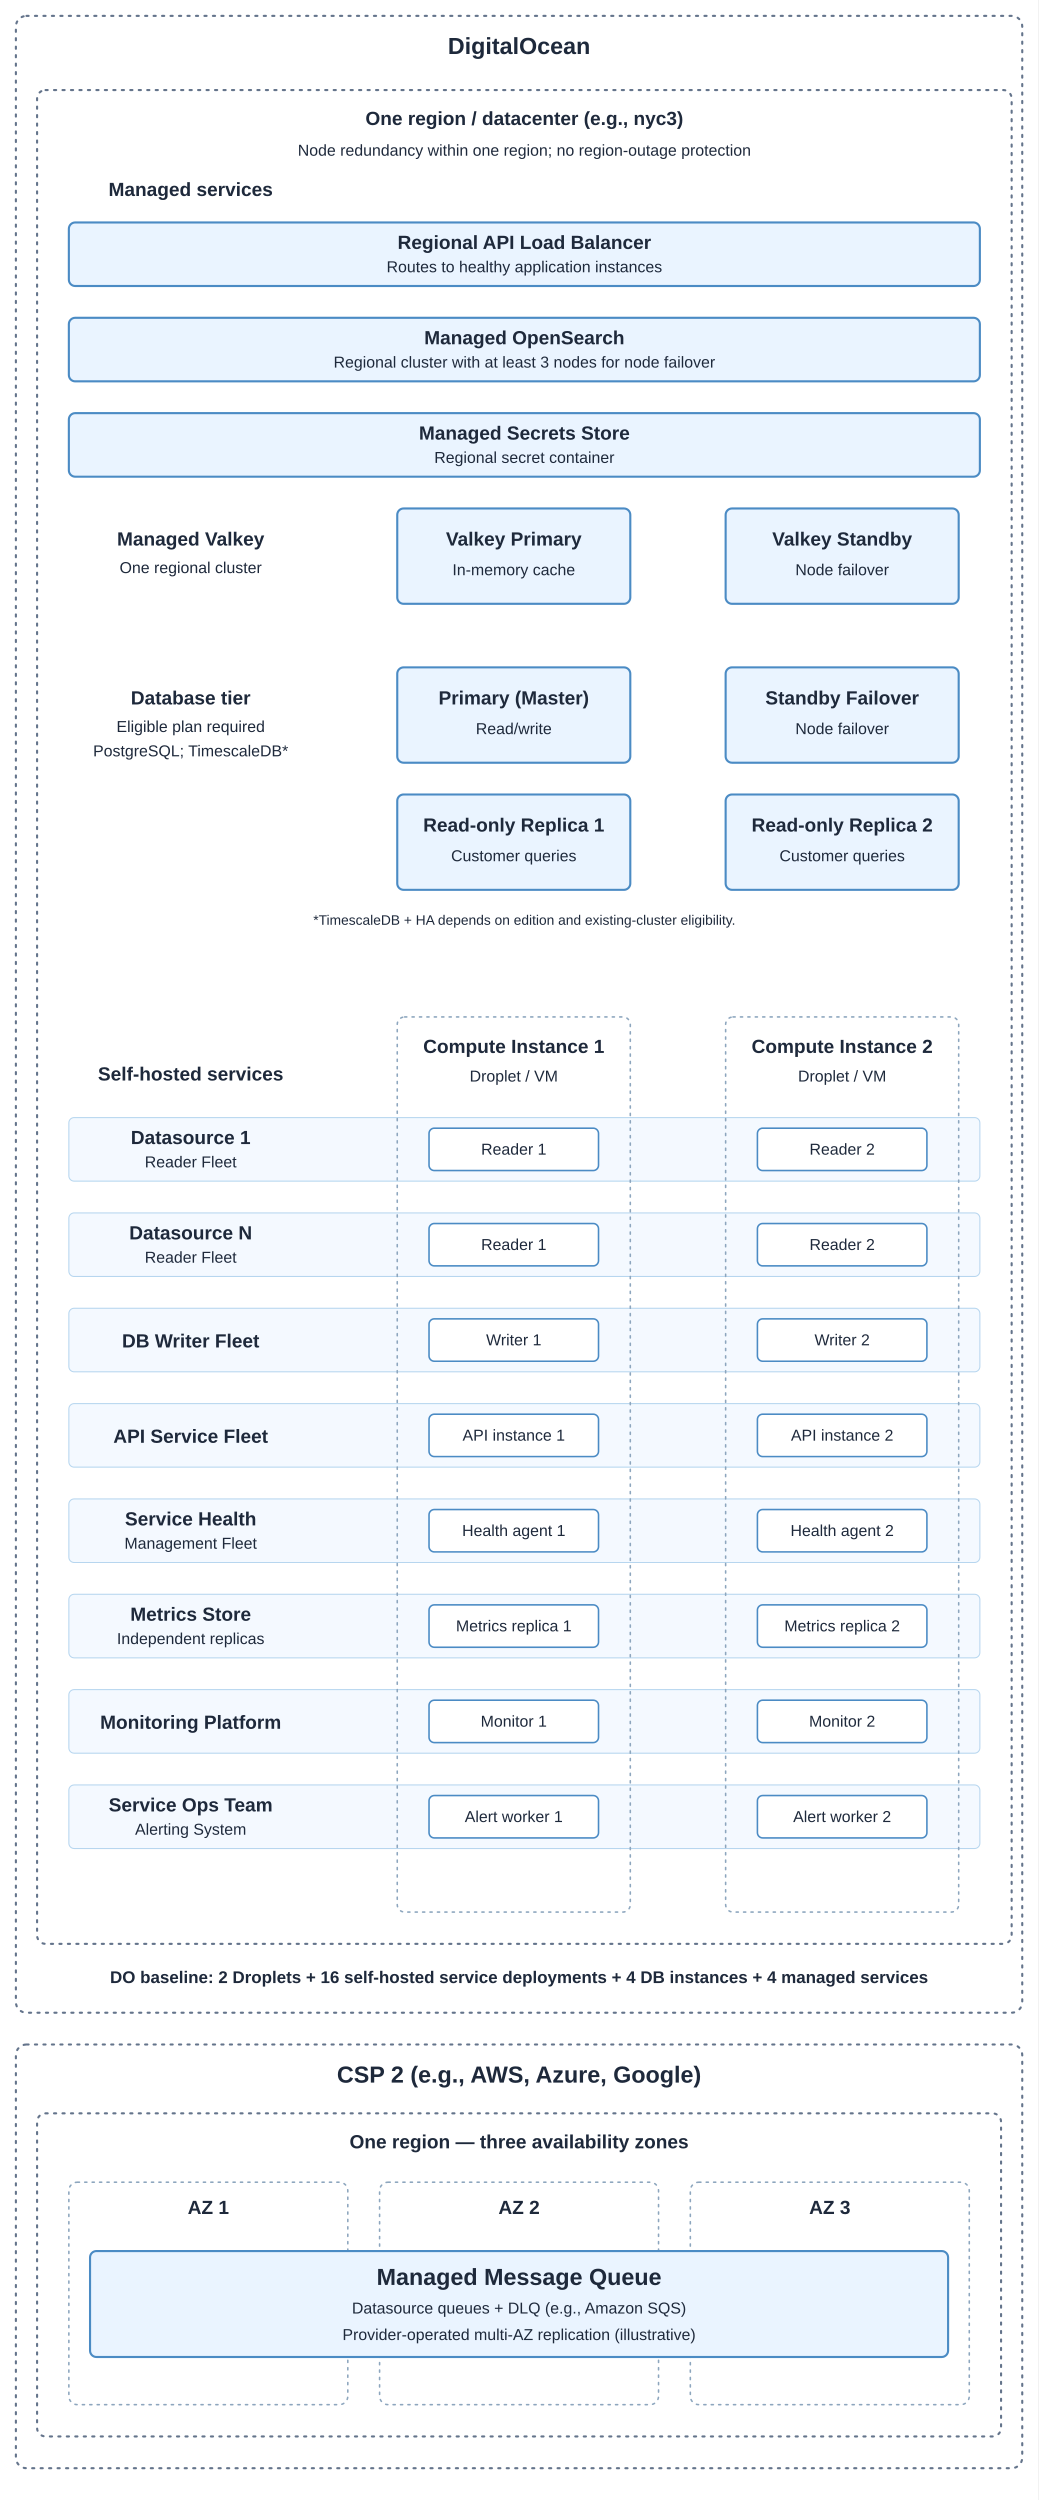
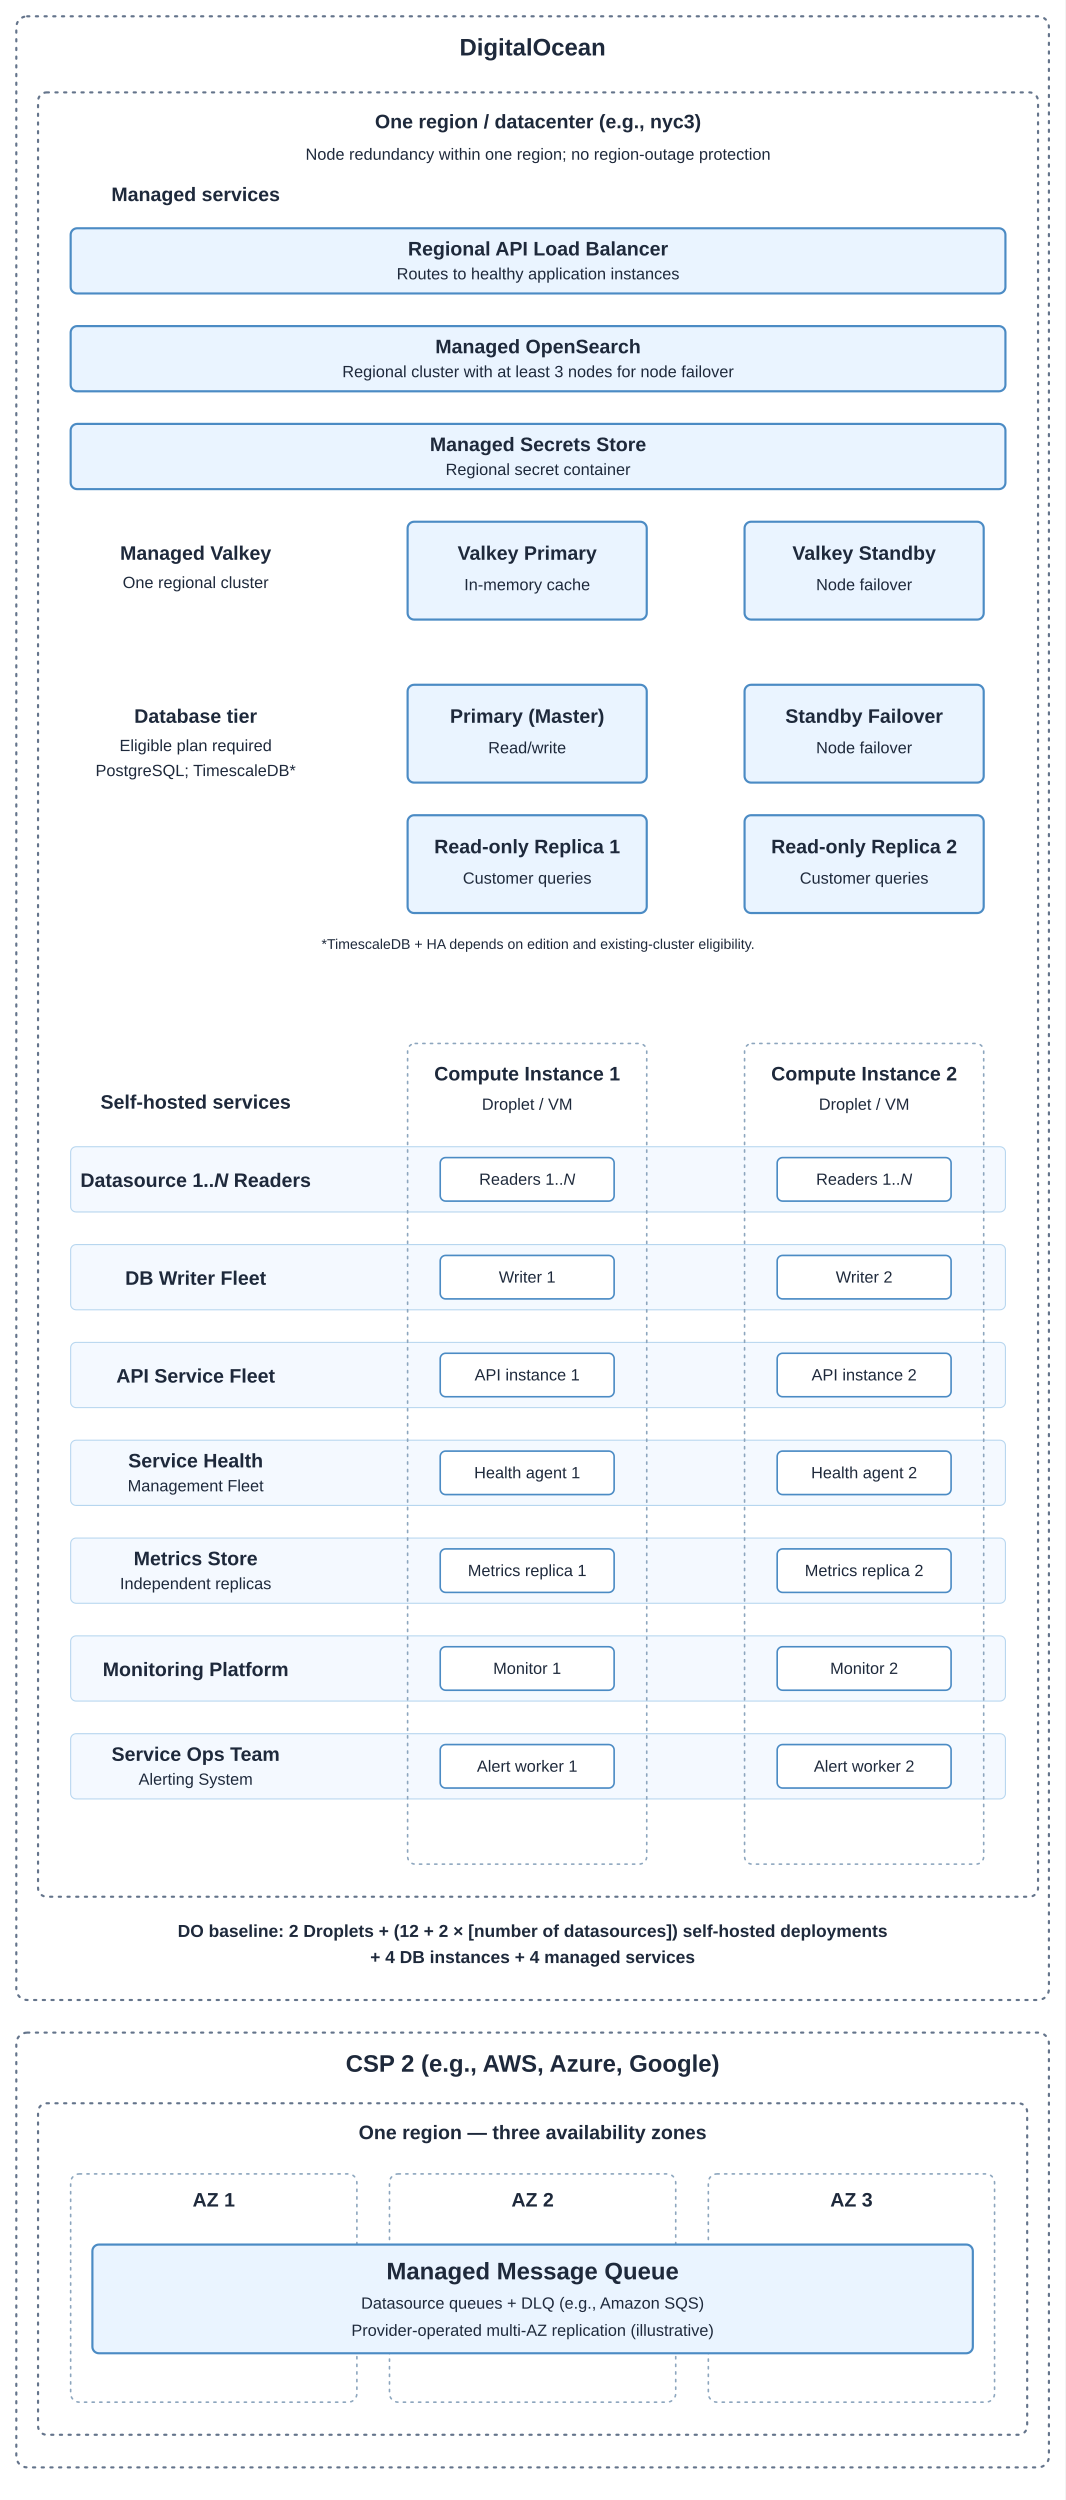
- <svg xmlns="http://www.w3.org/2000/svg" width="980" height="2360" viewBox="0 0 980 2360" role="img" aria-labelledby="deployment-title deployment-description">
+ <svg xmlns="http://www.w3.org/2000/svg" width="980" height="2300" viewBox="0 0 980 2300" role="img" aria-labelledby="deployment-title deployment-description">
  <style>
    text { font-family: Arial, Helvetica, sans-serif; fill: #1e293b; text-anchor: middle; }
    .boundary { fill: none; stroke: #64748b; stroke-width: 2; stroke-dasharray: 2 6; stroke-linecap: round; }
    .compute { fill: none; stroke: #8da6be; stroke-width: 1.5; stroke-dasharray: 2 5; stroke-linecap: round; }
    .node { fill: #eaf4ff; stroke: #4b8bc4; stroke-width: 2; }
    .band { fill: #eaf4ff; fill-opacity: 0.55; stroke: #b7d6ef; stroke-width: 1; }
    .member { fill: #ffffff; stroke: #4b8bc4; stroke-width: 1.5; }
    .title { font-size: 22px; font-weight: 600; }
    .label { font-size: 18px; font-weight: 600; }
    .detail { font-size: 15px; }
  </style>
-   <rect width="980" height="2360" fill="#ffffff" />
+   <rect width="980" height="2300" fill="#ffffff" />
  <g aria-label="DigitalOcean">
-     <rect class="boundary" x="15" y="15" width="950" height="1885" rx="10" />
+     <rect class="boundary" x="15" y="15" width="950" height="1825" rx="10" />
    <text class="title" x="490" y="51">DigitalOcean</text>
    <g aria-label="One DigitalOcean deployment region: nyc3 example">
-       <rect class="boundary" x="35" y="85" width="920" height="1750" rx="8" />
+       <rect class="boundary" x="35" y="85" width="920" height="1660" rx="8" />
      <text class="label" x="495" y="118">One region / datacenter (e.g., nyc3)</text>
      <text class="detail" x="495" y="147">Node redundancy within one region; no region-outage protection</text>
      <text class="label" x="180" y="185">Managed services</text>
      <rect class="node" x="65" y="210" width="860" height="60" rx="6" />
      <text class="label" x="495" y="235">Regional API Load Balancer</text>
      <text class="detail" x="495" y="257">Routes to healthy application instances</text>
      <rect class="node" x="65" y="300" width="860" height="60" rx="6" />
      <text class="label" x="495" y="325">Managed OpenSearch</text>
      <text class="detail" x="495" y="347">Regional cluster with at least 3 nodes for node failover</text>
      <rect class="node" x="65" y="390" width="860" height="60" rx="6" />
      <text class="label" x="495" y="415">Managed Secrets Store</text>
      <text class="detail" x="495" y="437">Regional secret container</text>
      <text class="label" x="180" y="515">Managed Valkey</text>
      <text class="detail" x="180" y="541">One regional cluster</text>
      <g aria-label="Valkey primary in the same region">
        <rect class="node" x="375" y="480" width="220" height="90" rx="6" />
        <text class="label" x="485" y="515">Valkey Primary</text>
        <text class="detail" x="485" y="543">In-memory cache</text>
      </g>
      <g aria-label="Valkey standby in the same region">
        <rect class="node" x="685" y="480" width="220" height="90" rx="6" />
        <text class="label" x="795" y="515">Valkey Standby</text>
        <text class="detail" x="795" y="543">Node failover</text>
      </g>
      <text class="label" x="180" y="665">Database tier</text>
      <text class="detail" x="180" y="691">Eligible plan required</text>
      <text class="detail" x="180" y="714">PostgreSQL; TimescaleDB*</text>
      <g aria-label="PostgreSQL primary in the same region">
        <rect class="node" x="375" y="630" width="220" height="90" rx="6" />
        <text class="label" x="485" y="665">Primary (Master)</text>
        <text class="detail" x="485" y="693">Read/write</text>
      </g>
      <g aria-label="PostgreSQL standby in the same region">
        <rect class="node" x="685" y="630" width="220" height="90" rx="6" />
        <text class="label" x="795" y="665">Standby Failover</text>
        <text class="detail" x="795" y="693">Node failover</text>
      </g>
      <g aria-label="PostgreSQL read-only replica 1 in the same region">
        <rect class="node" x="375" y="750" width="220" height="90" rx="6" />
        <text class="label" x="485" y="785">Read-only Replica 1</text>
        <text class="detail" x="485" y="813">Customer queries</text>
      </g>
      <g aria-label="PostgreSQL read-only replica 2 in the same region">
        <rect class="node" x="685" y="750" width="220" height="90" rx="6" />
        <text class="label" x="795" y="785">Read-only Replica 2</text>
        <text class="detail" x="795" y="813">Customer queries</text>
      </g>
      <text class="detail" x="495" y="873" style="font-size: 13px;">*TimescaleDB + HA depends on edition and existing-cluster eligibility.</text>
      <rect class="band" x="65" y="1055" width="860" height="60" rx="5" />
      <rect class="band" x="65" y="1145" width="860" height="60" rx="5" />
      <rect class="band" x="65" y="1235" width="860" height="60" rx="5" />
      <rect class="band" x="65" y="1325" width="860" height="60" rx="5" />
      <rect class="band" x="65" y="1415" width="860" height="60" rx="5" />
      <rect class="band" x="65" y="1505" width="860" height="60" rx="5" />
      <rect class="band" x="65" y="1595" width="860" height="60" rx="5" />
-       <rect class="band" x="65" y="1685" width="860" height="60" rx="5" />
      <g aria-label="Worker Droplet 1 in the same region">
-         <rect class="compute" x="375" y="960" width="220" height="845" rx="7" />
+         <rect class="compute" x="375" y="960" width="220" height="755" rx="7" />
        <text class="label" x="485" y="994">Compute Instance 1</text>
        <text class="detail" x="485" y="1021">Droplet / VM</text>
      </g>
      <g aria-label="Worker Droplet 2 in the same region">
-         <rect class="compute" x="685" y="960" width="220" height="845" rx="7" />
+         <rect class="compute" x="685" y="960" width="220" height="755" rx="7" />
        <text class="label" x="795" y="994">Compute Instance 2</text>
        <text class="detail" x="795" y="1021">Droplet / VM</text>
      </g>
      <text class="label" x="180" y="1020">Self-hosted services</text>
-       <g aria-label="Datasource 1 Reader Fleet, two self-hosted deployments">
-         <text class="label" x="180" y="1080">Datasource 1</text>
-         <text class="detail" x="180" y="1102">Reader Fleet</text>
+       <g aria-label="Datasource 1 through N Readers, one reader per datasource per Droplet">
+         <text class="label" x="180" y="1092">Datasource 1..<tspan font-style="italic">N</tspan> Readers</text>
        <rect class="member" x="405" y="1065" width="160" height="40" rx="5" />
-         <text class="detail" x="485" y="1090">Reader 1</text>
+         <text class="detail" x="485" y="1090">Readers 1..<tspan font-style="italic">N</tspan>
+         </text>
        <rect class="member" x="715" y="1065" width="160" height="40" rx="5" />
-         <text class="detail" x="795" y="1090">Reader 2</text>
-       </g>
-       <g aria-label="Datasource N Reader Fleet, two self-hosted deployments">
-         <text class="label" x="180" y="1170">Datasource N</text>
-         <text class="detail" x="180" y="1192">Reader Fleet</text>
-         <rect class="member" x="405" y="1155" width="160" height="40" rx="5" />
-         <text class="detail" x="485" y="1180">Reader 1</text>
-         <rect class="member" x="715" y="1155" width="160" height="40" rx="5" />
-         <text class="detail" x="795" y="1180">Reader 2</text>
+         <text class="detail" x="795" y="1090">Readers 1..<tspan font-style="italic">N</tspan>
+         </text>
      </g>
      <g aria-label="DB Writer Fleet , two self-hosted deployments">
-         <text class="label" x="180" y="1272">DB Writer Fleet</text>
-         <rect class="member" x="405" y="1245" width="160" height="40" rx="5" />
-         <text class="detail" x="485" y="1270">Writer 1</text>
-         <rect class="member" x="715" y="1245" width="160" height="40" rx="5" />
-         <text class="detail" x="795" y="1270">Writer 2</text>
+         <text class="label" x="180" y="1182">DB Writer Fleet</text>
+         <rect class="member" x="405" y="1155" width="160" height="40" rx="5" />
+         <text class="detail" x="485" y="1180">Writer 1</text>
+         <rect class="member" x="715" y="1155" width="160" height="40" rx="5" />
+         <text class="detail" x="795" y="1180">Writer 2</text>
      </g>
      <g aria-label="API Service Fleet , two self-hosted deployments">
-         <text class="label" x="180" y="1362">API Service Fleet</text>
-         <rect class="member" x="405" y="1335" width="160" height="40" rx="5" />
-         <text class="detail" x="485" y="1360">API instance 1</text>
-         <rect class="member" x="715" y="1335" width="160" height="40" rx="5" />
-         <text class="detail" x="795" y="1360">API instance 2</text>
+         <text class="label" x="180" y="1272">API Service Fleet</text>
+         <rect class="member" x="405" y="1245" width="160" height="40" rx="5" />
+         <text class="detail" x="485" y="1270">API instance 1</text>
+         <rect class="member" x="715" y="1245" width="160" height="40" rx="5" />
+         <text class="detail" x="795" y="1270">API instance 2</text>
      </g>
      <g aria-label="Service Health Management Fleet, two self-hosted deployments">
-         <text class="label" x="180" y="1440">Service Health</text>
-         <text class="detail" x="180" y="1462">Management Fleet</text>
-         <rect class="member" x="405" y="1425" width="160" height="40" rx="5" />
-         <text class="detail" x="485" y="1450">Health agent 1</text>
-         <rect class="member" x="715" y="1425" width="160" height="40" rx="5" />
-         <text class="detail" x="795" y="1450">Health agent 2</text>
+         <text class="label" x="180" y="1350">Service Health</text>
+         <text class="detail" x="180" y="1372">Management Fleet</text>
+         <rect class="member" x="405" y="1335" width="160" height="40" rx="5" />
+         <text class="detail" x="485" y="1360">Health agent 1</text>
+         <rect class="member" x="715" y="1335" width="160" height="40" rx="5" />
+         <text class="detail" x="795" y="1360">Health agent 2</text>
      </g>
      <g aria-label="Metrics Store Independent replicas, two self-hosted deployments">
-         <text class="label" x="180" y="1530">Metrics Store</text>
-         <text class="detail" x="180" y="1552">Independent replicas</text>
-         <rect class="member" x="405" y="1515" width="160" height="40" rx="5" />
-         <text class="detail" x="485" y="1540">Metrics replica 1</text>
-         <rect class="member" x="715" y="1515" width="160" height="40" rx="5" />
-         <text class="detail" x="795" y="1540">Metrics replica 2</text>
+         <text class="label" x="180" y="1440">Metrics Store</text>
+         <text class="detail" x="180" y="1462">Independent replicas</text>
+         <rect class="member" x="405" y="1425" width="160" height="40" rx="5" />
+         <text class="detail" x="485" y="1450">Metrics replica 1</text>
+         <rect class="member" x="715" y="1425" width="160" height="40" rx="5" />
+         <text class="detail" x="795" y="1450">Metrics replica 2</text>
      </g>
      <g aria-label="Monitoring Platform , two self-hosted deployments">
-         <text class="label" x="180" y="1632">Monitoring Platform</text>
-         <rect class="member" x="405" y="1605" width="160" height="40" rx="5" />
-         <text class="detail" x="485" y="1630">Monitor 1</text>
-         <rect class="member" x="715" y="1605" width="160" height="40" rx="5" />
-         <text class="detail" x="795" y="1630">Monitor 2</text>
+         <text class="label" x="180" y="1542">Monitoring Platform</text>
+         <rect class="member" x="405" y="1515" width="160" height="40" rx="5" />
+         <text class="detail" x="485" y="1540">Monitor 1</text>
+         <rect class="member" x="715" y="1515" width="160" height="40" rx="5" />
+         <text class="detail" x="795" y="1540">Monitor 2</text>
      </g>
      <g aria-label="Service Ops Team Alerting System, two self-hosted deployments">
-         <text class="label" x="180" y="1710">Service Ops Team</text>
-         <text class="detail" x="180" y="1732">Alerting System</text>
-         <rect class="member" x="405" y="1695" width="160" height="40" rx="5" />
-         <text class="detail" x="485" y="1720">Alert worker 1</text>
-         <rect class="member" x="715" y="1695" width="160" height="40" rx="5" />
-         <text class="detail" x="795" y="1720">Alert worker 2</text>
+         <text class="label" x="180" y="1620">Service Ops Team</text>
+         <text class="detail" x="180" y="1642">Alerting System</text>
+         <rect class="member" x="405" y="1605" width="160" height="40" rx="5" />
+         <text class="detail" x="485" y="1630">Alert worker 1</text>
+         <rect class="member" x="715" y="1605" width="160" height="40" rx="5" />
+         <text class="detail" x="795" y="1630">Alert worker 2</text>
      </g>
    </g>
-     <text class="label" x="490" y="1872" style="font-size: 16px;">DO baseline: 2 Droplets + 16 self-hosted service deployments + 4 DB instances + 4 managed services</text>
+     <text class="label" x="490" y="1782" style="font-size: 16px;">DO baseline: 2 Droplets + (12 + 2 × [number of datasources]) self-hosted deployments</text>
+     <text class="label" x="490" y="1806" style="font-size: 16px;">+ 4 DB instances + 4 managed services</text>
  </g>
  <g aria-label="Second cloud provider: one region with three illustrative availability zones">
-     <rect class="boundary" x="15" y="1930" width="950" height="400" rx="10" />
-     <text class="title" x="490" y="1966">CSP 2 (e.g., AWS, Azure, Google)</text>
+     <rect class="boundary" x="15" y="1870" width="950" height="400" rx="10" />
+     <text class="title" x="490" y="1906">CSP 2 (e.g., AWS, Azure, Google)</text>
    <g aria-label="One region contains three availability zones">
-       <rect class="boundary" x="35" y="1995" width="910" height="305" rx="8" />
-       <text class="label" x="490" y="2028">One region — three availability zones</text>
-       <rect class="compute" x="65" y="2060" width="263.333" height="210" rx="8" />
-       <text class="label" x="196.666" y="2090">AZ 1</text>
-       <rect class="compute" x="358.333" y="2060" width="263.333" height="210" rx="8" />
-       <text class="label" x="490" y="2090">AZ 2</text>
-       <rect class="compute" x="651.666" y="2060" width="263.333" height="210" rx="8" />
-       <text class="label" x="783.333" y="2090">AZ 3</text>
-       <rect class="node" x="85" y="2125" width="810" height="100" rx="6" />
-       <text class="title" x="490" y="2157">Managed Message Queue</text>
-       <text class="detail" x="490" y="2184">Datasource queues + DLQ (e.g., Amazon SQS)</text>
-       <text class="detail" x="490" y="2209">Provider-operated multi-AZ replication (illustrative)</text>
+       <rect class="boundary" x="35" y="1935" width="910" height="305" rx="8" />
+       <text class="label" x="490" y="1968">One region — three availability zones</text>
+       <rect class="compute" x="65" y="2000" width="263.333" height="210" rx="8" />
+       <text class="label" x="196.666" y="2030">AZ 1</text>
+       <rect class="compute" x="358.333" y="2000" width="263.333" height="210" rx="8" />
+       <text class="label" x="490" y="2030">AZ 2</text>
+       <rect class="compute" x="651.666" y="2000" width="263.333" height="210" rx="8" />
+       <text class="label" x="783.333" y="2030">AZ 3</text>
+       <rect class="node" x="85" y="2065" width="810" height="100" rx="6" />
+       <text class="title" x="490" y="2097">Managed Message Queue</text>
+       <text class="detail" x="490" y="2124">Datasource queues + DLQ (e.g., Amazon SQS)</text>
+       <text class="detail" x="490" y="2149">Provider-operated multi-AZ replication (illustrative)</text>
    </g>
  </g>
</svg>
